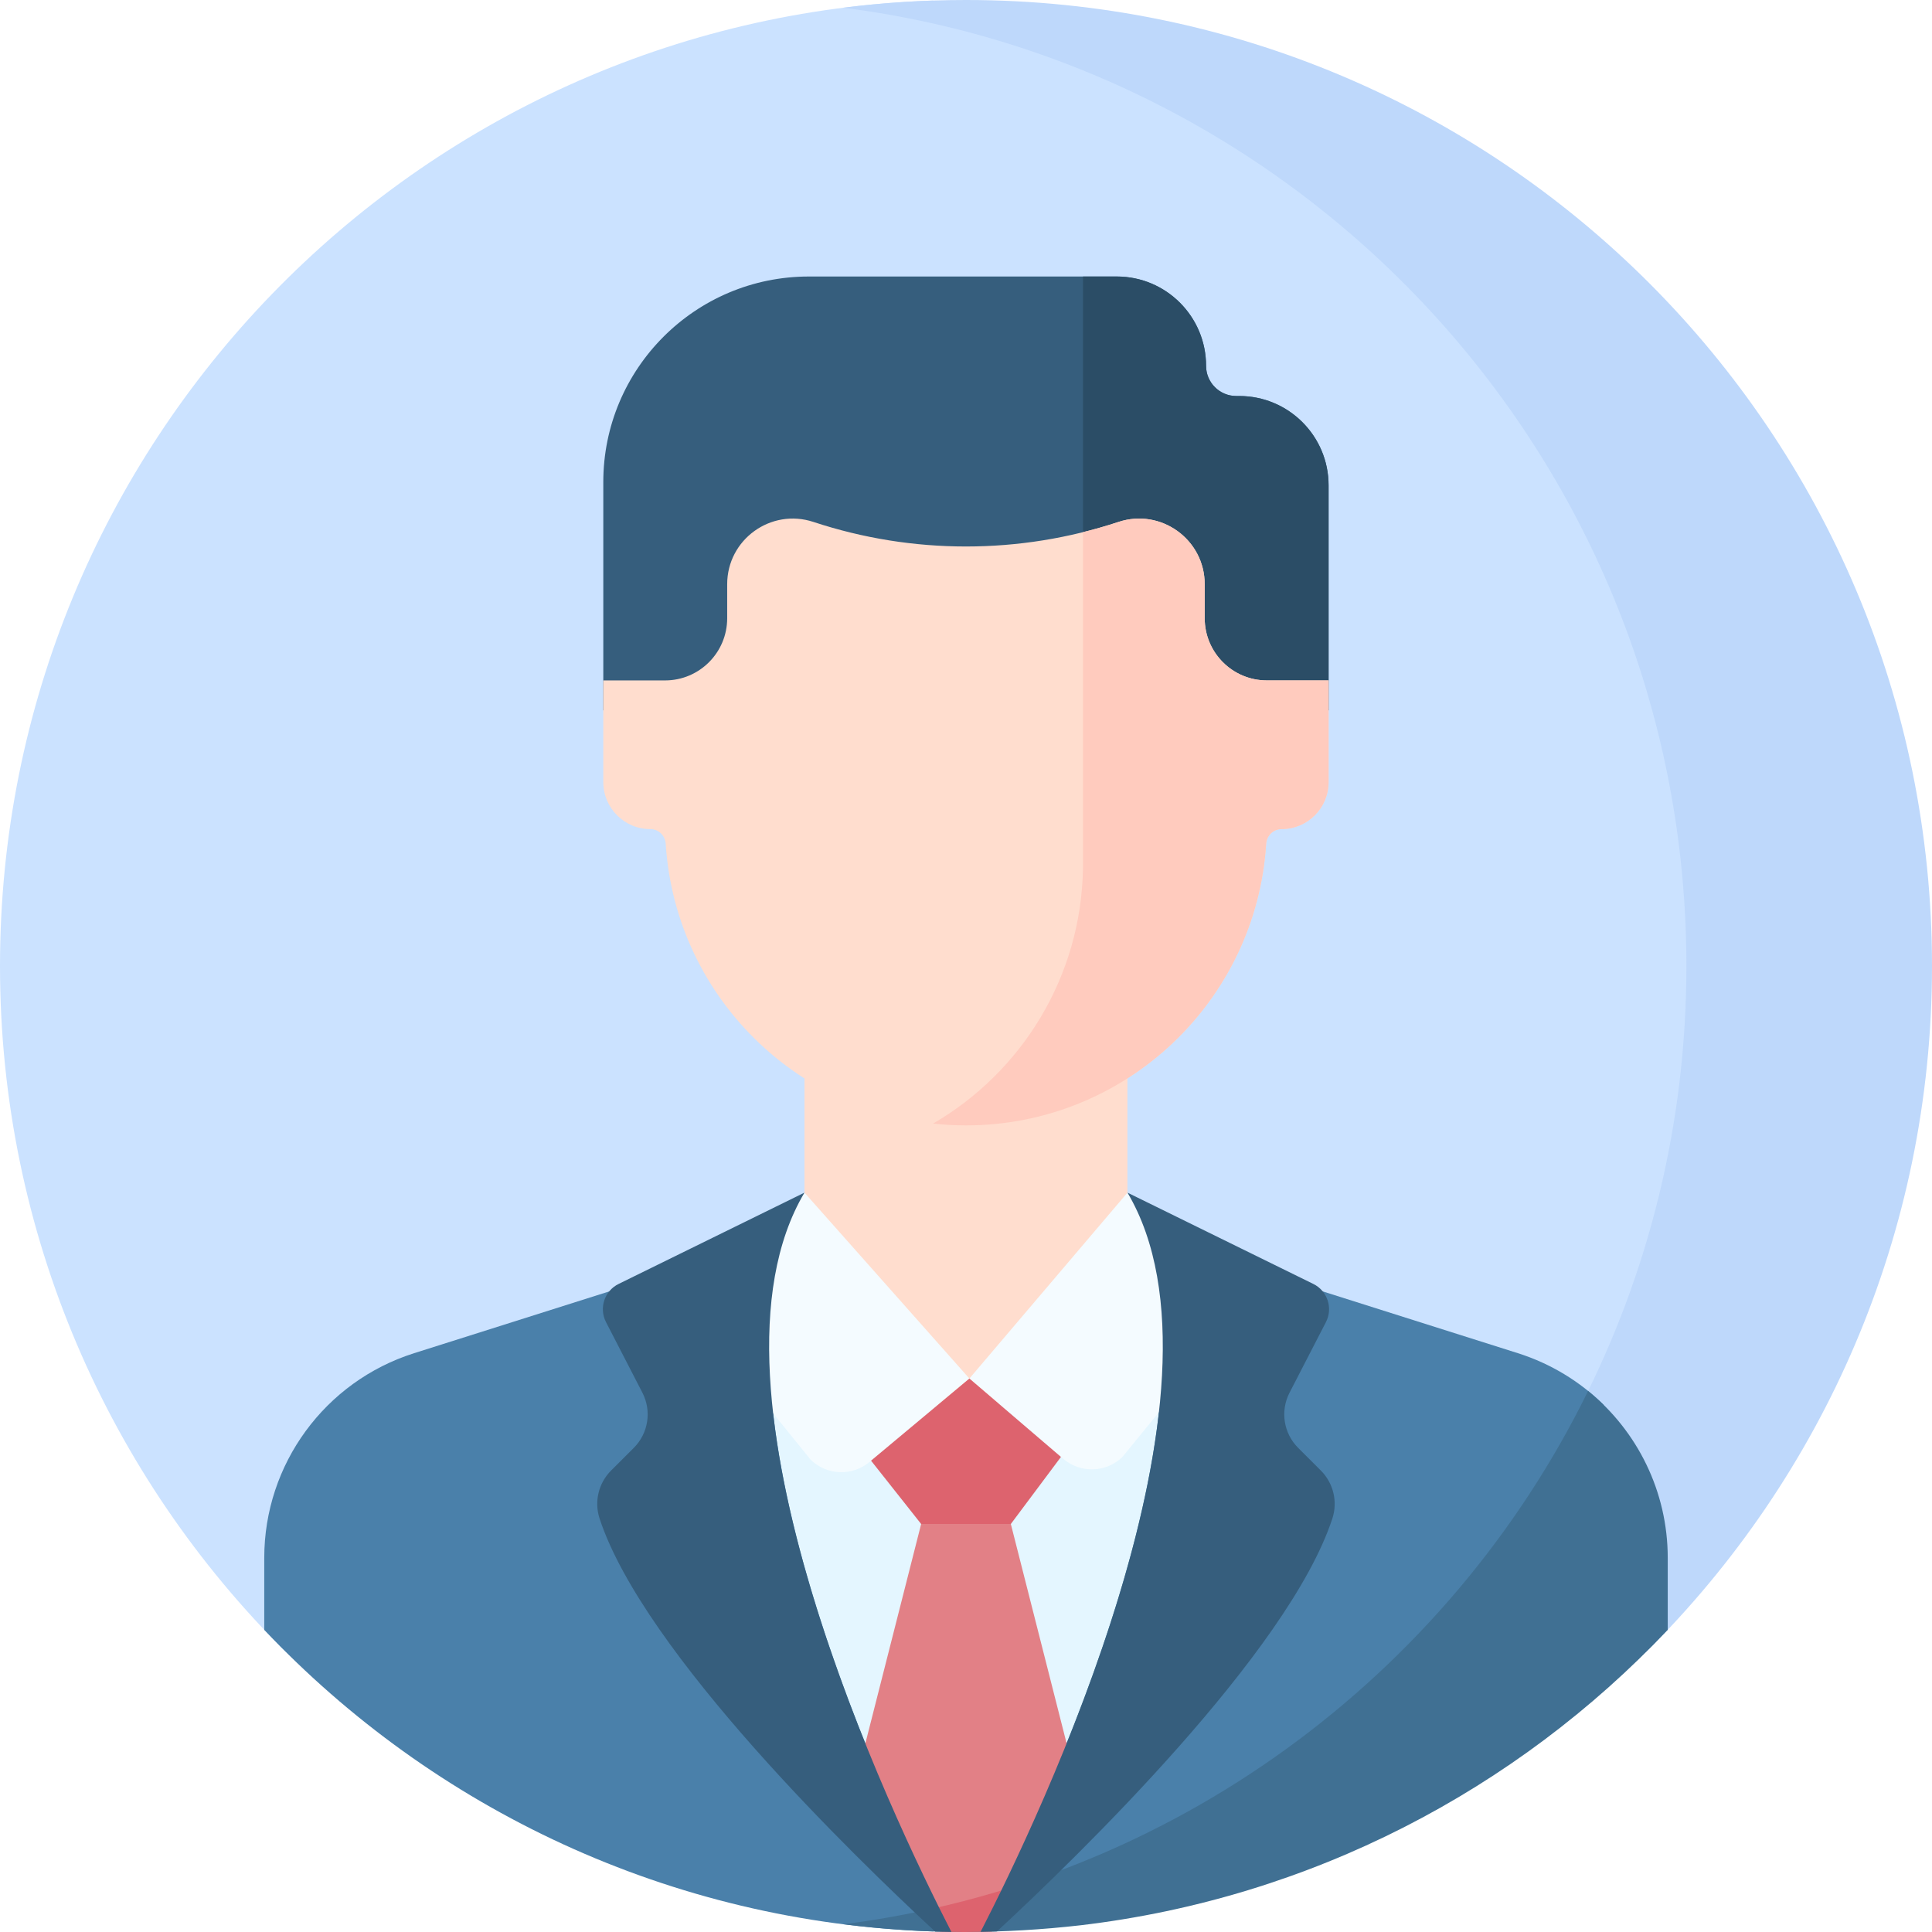
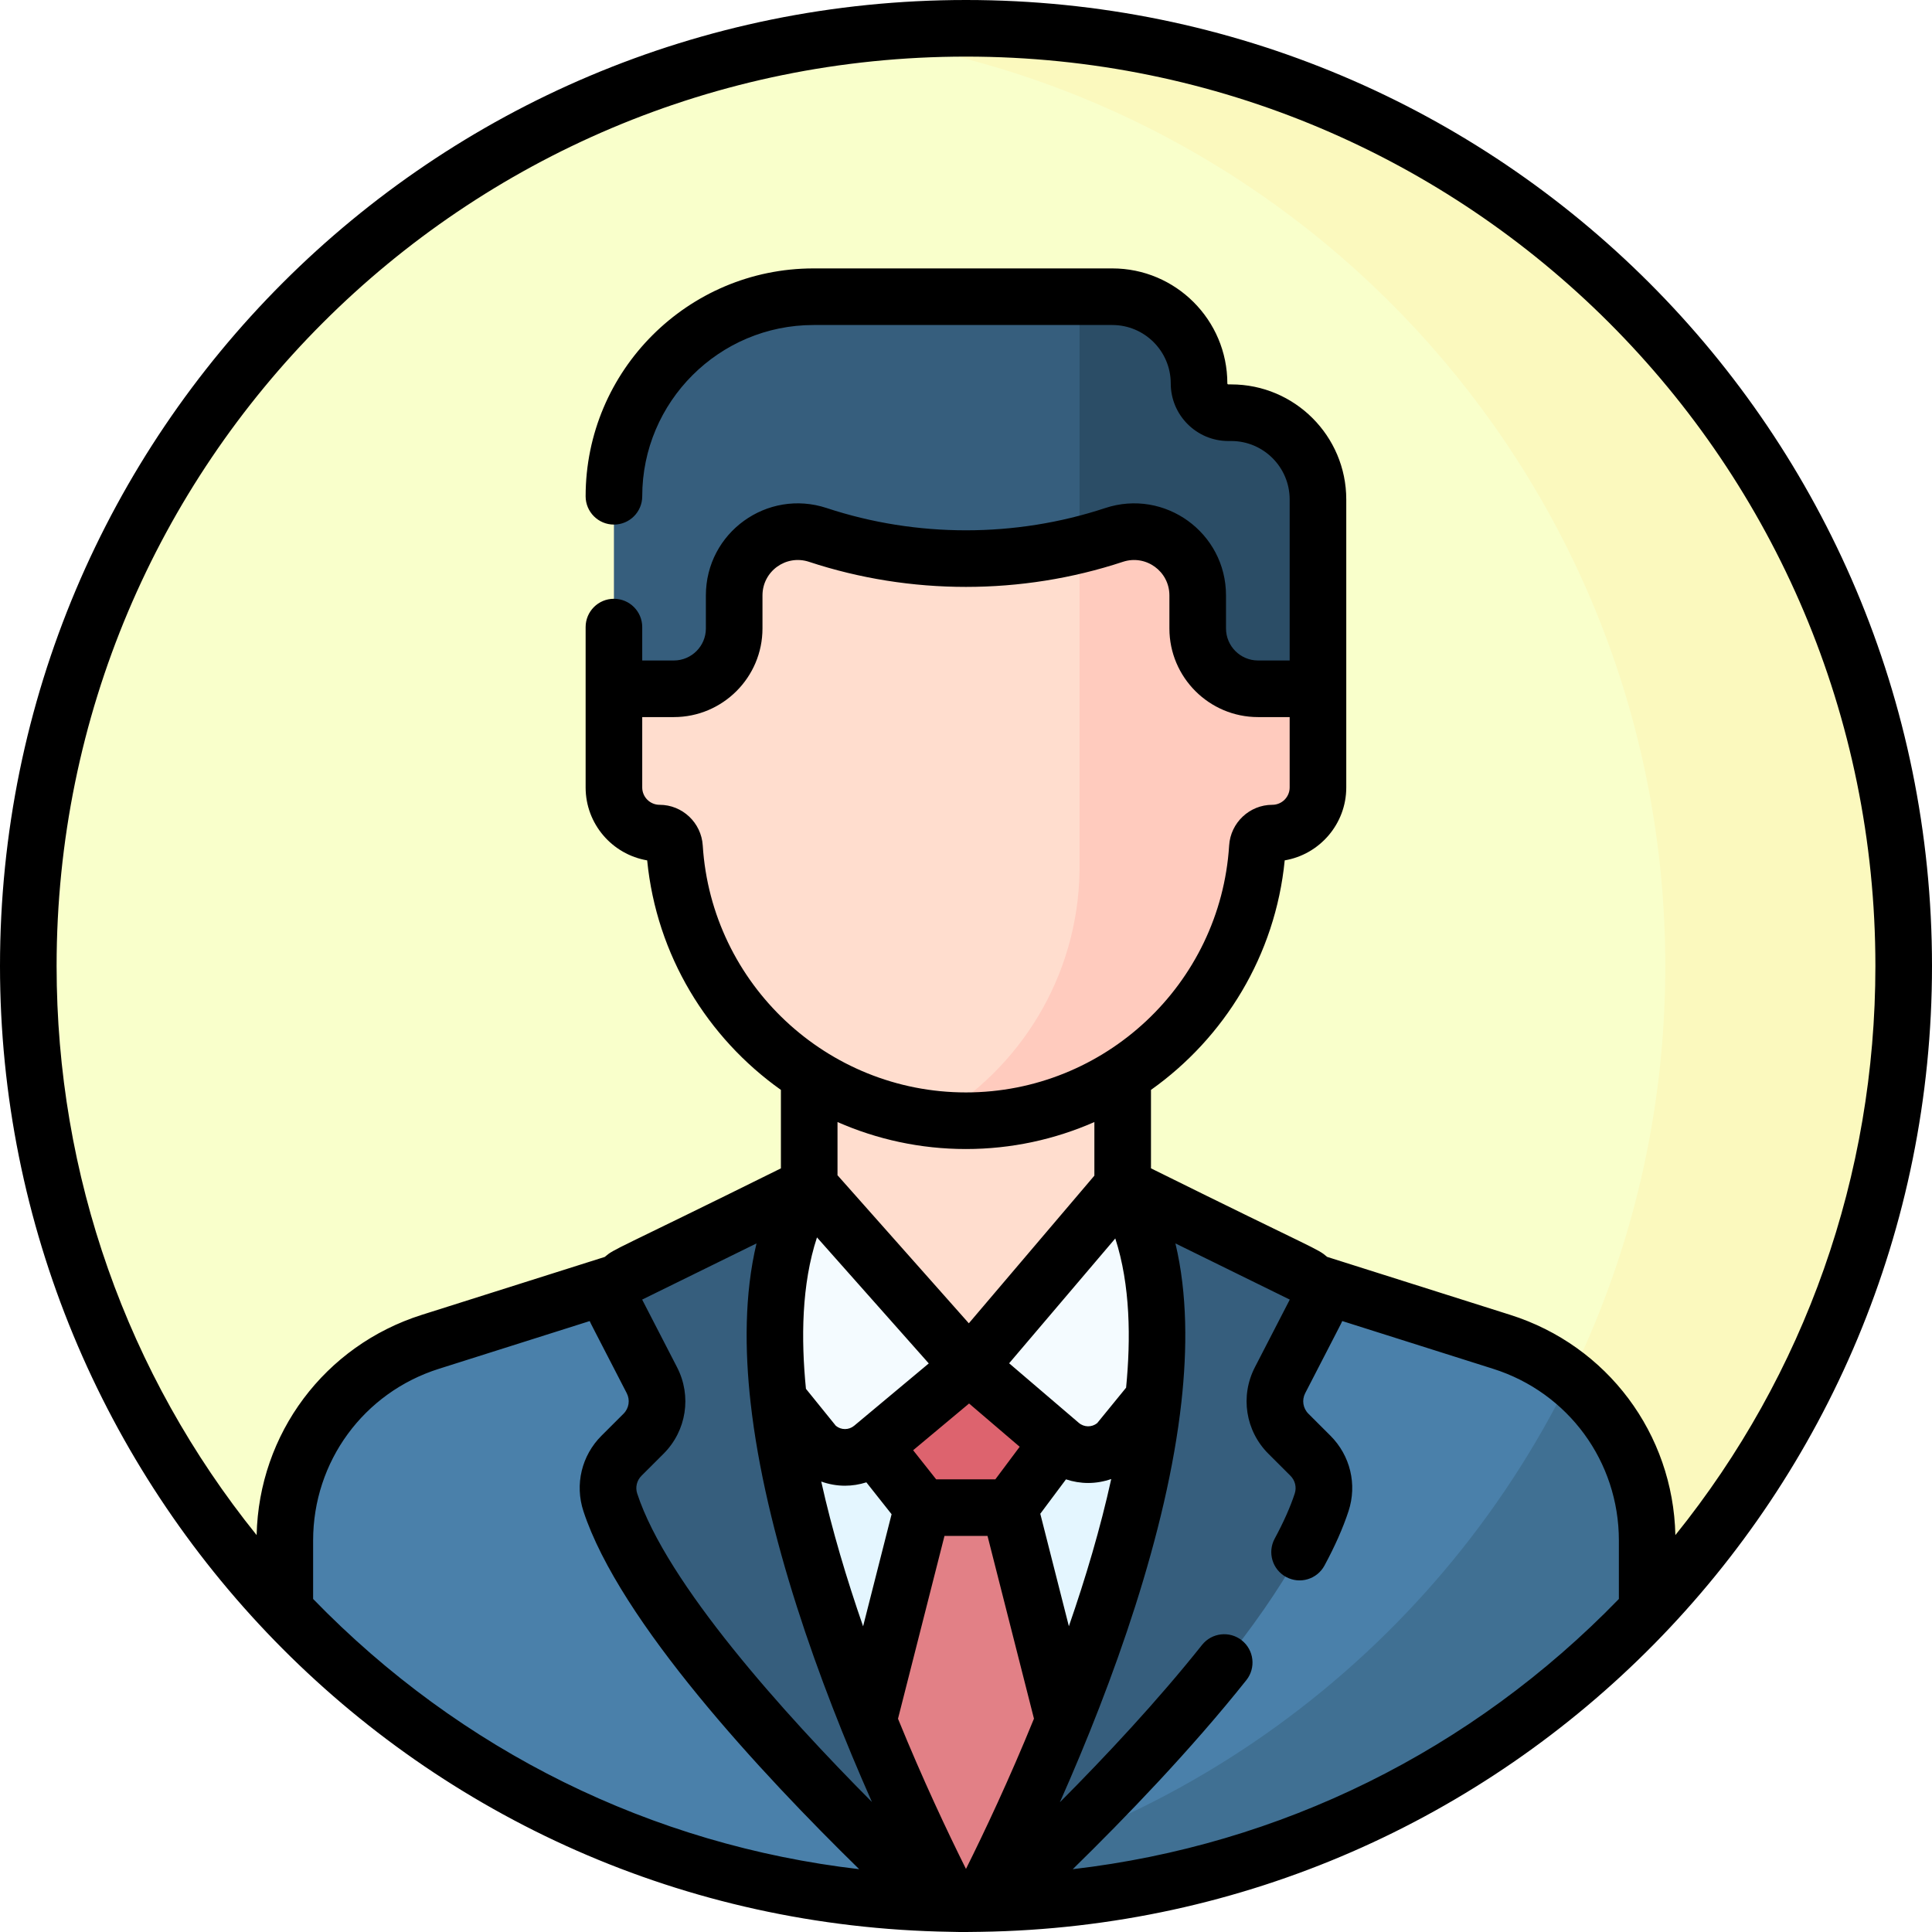
- <svg xmlns="http://www.w3.org/2000/svg" id="Capa_1" enable-background="new 0 0 512 512" height="512" viewBox="0 0 512 512" width="512">
+ <svg xmlns="http://www.w3.org/2000/svg" version="1.1" width="512" height="512" x="0" y="0" viewBox="0 0 512 512" style="enable-background:new 0 0 512 512" xml:space="preserve" class="">
  <g>
    <g>
      <g>
-         <path d="m256.025 483.334 101.429-25.614c57.895-48.074 94.771-120.586 94.771-201.719 0-125.144-87.711-229.801-205.012-255.852-137.316 4.631-247.213 117.407-247.213 255.851 0 71.112 29 135.446 75.812 181.836z" fill="#cbe2ff" />
-       </g>
-       <g>
-         <path d="m446.914 256c0 83.915-40.381 158.391-102.765 205.079l92.031-23.241c46.815-46.39 75.82-110.724 75.82-181.838 0-141.385-114.615-256-256-256-11.024 0-21.886.698-32.543 2.05 126.019 15.988 223.457 123.59 223.457 253.95z" fill="#bed8fb" />
-       </g>
-       <g>
+         <circle cx="256" cy="256" fill="#f9ffcb" r="248.5" data-original="#cbe2ff" style="" class="" />
+         <path d="m256 7.5c-10.701 0-21.245.677-31.59 1.99 122.327 15.519 216.911 119.969 216.911 246.51s-94.583 230.991-216.91 246.51c10.345 1.312 20.888 1.99 31.59 1.99 137.243 0 248.5-111.257 248.5-248.5s-111.258-248.5-248.501-248.5z" fill="#fbf9be" data-original="#bed8fb" style="" class="" />
        <g>
          <g>
-             <path d="m319.621 96.952c0-13.075-10.599-23.674-23.674-23.674h-81.582c-30.091 0-54.485 24.394-54.485 54.485v60.493h192.209v-59.635c0-13.075-10.599-23.674-23.674-23.674h-.798c-4.416 0-7.996-3.579-7.996-7.995z" fill="#365e7d" />
-             <path d="m328.415 104.947h-.798c-4.416 0-7.996-3.58-7.996-7.996 0-13.075-10.599-23.674-23.674-23.674h-8.945v114.978h65.086v-59.635c.001-13.073-10.599-23.673-23.673-23.673z" fill="#2b4d66" />
-             <path d="m425.045 372.355c-6.259-6.182-14.001-10.963-22.79-13.745l-69.891-22.128-76.348-2.683-76.38 2.683-69.891 22.128c-23.644 7.486-39.713 29.428-39.713 54.229v19.094c44.789 47.328 107.451 77.568 177.183 79.92 78.128-17.353 143.129-69.576 177.83-139.498z" fill="#4a80aa" />
-             <path d="m441.968 431.932v-19.094c0-17.536-8.04-33.635-21.105-44.213-37.111 75.626-110.422 130.268-197.346 141.317 10.492 1.329 21.178 2.038 32.026 2.057 10.423-.016 20.708-.62 30.824-1.782 61.031-7.212 115.485-35.894 155.601-78.285z" fill="#407093" />
-             <path d="m261.796 508.168c15.489-30.751 55.822-118.067 44.321-172.609l-50.101-19.499-50.148 19.5c-11.856 56.225 31.37 147.277 45.681 175.29 3.442-.826 6.859-1.721 10.247-2.682z" fill="#e4f6ff" />
-             <path d="m288.197 483.789-20.314-79.917h-23.767l-20.264 79.699 25.058 27.897c6.361-1.457 12.634-3.146 18.81-5.057z" fill="#e28086" />
-             <path d="m249.302 511.905c2.075.054 4.154.091 6.241.095 2.415-.004 4.822-.046 7.222-.113l12.907-14.259c-10.159 3.564-20.61 6.506-31.309 8.779z" fill="#dd636e" />
            <g>
+               <path d="m317.757 101.611c0-12.692-10.289-22.98-22.98-22.98h-79.192c-29.21 0-52.889 23.679-52.889 52.889v58.721h186.578v-57.887c0-12.692-10.289-22.98-22.98-22.98h-.774c-4.288-.001-7.763-3.476-7.763-7.763z" fill="#365e7d" data-original="#365e7d" style="" class="" />
+               <path d="m326.293 109.373h-.774c-4.286 0-7.761-3.475-7.761-7.761 0-12.692-10.289-22.98-22.98-22.98h-8.683v111.61h63.179v-57.887c-.001-12.694-10.289-22.982-22.981-22.982z" fill="#2b4d66" data-original="#2b4d66" style="" />
+               <path d="m436.52 408.243c0-24.074-15.598-45.374-38.549-52.64l-67.844-21.48-74.111-2.605-74.142 2.605-67.844 21.48c-22.951 7.267-38.549 28.566-38.549 52.64v18.534c45.201 47.763 109.154 77.598 180.077 77.722 10.118-.016 20.101-.602 29.921-1.73 59.243-7.002 112.101-34.844 151.042-75.992v-18.534z" fill="#4a80aa" data-original="#4a80aa" style="" class="" />
+               <path d="m436.52 426.778v-18.534c0-17.022-7.805-32.65-20.487-42.918-36.023 73.41-107.187 126.451-191.564 137.177 10.185 1.29 20.557 1.979 31.088 1.997 10.118-.016 20.101-.602 29.921-1.73 59.242-7.002 112.101-34.844 151.042-75.992z" fill="#407093" data-original="#407093" style="" class="" />
+               <g>
+                 <path d="m304.648 333.228-48.633-18.928-48.679 18.929c-11.664 55.313 31.592 145.35 44.889 171.221 1.11.017 2.217.047 3.331.049 1.408-.002 2.808-.042 4.211-.066 13.308-25.893 56.543-115.904 44.881-171.205z" fill="#e4f6ff" data-original="#e4f6ff" style="" class="" />
+               </g>
+               <path d="m244.465 399.54-19.67 77.365 24.735 27.537c4.353.091 8.673.077 13.031-.044l24.694-27.282-19.718-77.575h-23.072z" fill="#e28086" data-original="#e28086" style="" class="" />
+               <path d="m249.498 504.407c2.014.053 4.032.089 6.058.092 2.345-.004 4.68-.045 7.01-.11l12.528-13.842c-9.861 3.459-20.006 6.315-30.391 8.521z" fill="#dd636e" data-original="#dd636e" style="" />
              <g>
                <g>
                  <g>
                    <g>
                      <g>
                        <g>
                          <g>
-                             <path d="m298.774 328.183v-45.066h-85.58v45.066c0 23.632 42.79 49.446 42.79 49.446s42.79-25.814 42.79-49.446z" fill="#ffddce" />
+                             <g>
+                               <path d="m297.521 326.068v-43.746h-83.073v43.746c0 22.94 41.537 47.998 41.537 47.998s41.536-25.058 41.536-47.998z" fill="#ffddce" data-original="#ffddce" style="" class="" />
+                             </g>
                          </g>
                        </g>
                      </g>
                    </g>
                  </g>
                </g>
+                 <path d="m349.273 182.535h-15.879c-8.831 0-15.991-7.159-15.991-15.991v-8.751c0-11.504-11.255-19.638-22.178-16.028-25.474 8.419-52.98 8.421-78.455.006l-.03-.01c-10.922-3.608-22.175 4.526-22.175 16.028v8.755c0 8.831-7.159 15.991-15.991 15.991h-15.879v26.149c0 6.682 5.417 12.098 12.098 12.098 2.108 0 3.824 1.652 3.956 3.755 2.551 40.447 36.144 72.467 77.234 72.467 41.09 0 74.683-32.02 77.234-72.467.133-2.104 1.848-3.755 3.956-3.755 6.682 0 12.098-5.417 12.098-12.098v-26.149z" fill="#ffddce" data-original="#ffddce" style="" class="" />
+                 <path d="m333.394 182.535c-8.831 0-15.991-7.159-15.991-15.991v-8.751c0-11.504-11.255-19.638-22.178-16.028-3.017.997-6.064 1.867-9.132 2.628v86.365c-.425 28.099-15.822 52.556-38.561 65.773 2.777.302 5.594.472 8.451.472 41.09 0 74.683-32.02 77.234-72.467.133-2.104 1.848-3.755 3.956-3.755 6.682 0 12.098-5.417 12.098-12.098v-26.149h-15.877z" fill="#ffcbbe" data-original="#ffcbbe" style="" class="" />
              </g>
-               <path d="m352.089 180.318h-16.359c-9.098 0-16.473-7.375-16.473-16.473v-9.015c0-11.851-11.595-20.23-22.847-16.511-26.243 8.674-54.579 8.676-80.823.006l-.031-.01c-11.252-3.717-22.845 4.662-22.845 16.512v9.019c0 9.098-7.375 16.473-16.473 16.473h-16.358v26.938c0 6.883 5.58 12.464 12.464 12.464 2.172 0 3.939 1.701 4.076 3.869 2.628 41.668 37.235 74.654 79.565 74.654 42.33 0 76.937-32.986 79.565-74.654.137-2.167 1.904-3.869 4.076-3.869 6.883 0 12.464-5.58 12.464-12.464v-26.939z" fill="#ffddce" />
-               <path d="m335.73 180.318c-9.098 0-16.473-7.375-16.473-16.473v-9.015c0-11.851-11.595-20.23-22.847-16.511-3.108 1.027-6.247 1.923-9.407 2.707v88.972c-.438 28.948-16.3 54.142-39.725 67.758 2.861.311 5.763.486 8.706.486 42.33 0 76.937-32.986 79.565-74.654.137-2.167 1.904-3.869 4.076-3.869 6.883 0 12.464-5.58 12.464-12.464v-26.938h-16.359z" fill="#ffcbbe" />
+               <g fill="#f4fbff">
+                 <path d="m214.448 314.3-32.575 26.469 34.161 42.238c4.155 4.046 10.697 4.295 15.148.577l25.69-21.459z" fill="#f4fbff" data-original="#f4fbff" style="" />
+                 <path d="m297.536 314.3-40.665 47.824 24.146 20.645c4.424 3.782 10.995 3.592 15.192-.44l33.917-41.56z" fill="#f4fbff" data-original="#f4fbff" style="" />
+               </g>
            </g>
-             <g fill="#f4fbff">
-               <path d="m213.194 316.06-33.558 27.267 35.192 43.513c4.281 4.168 11.019 4.424 15.605.594l26.465-22.107z" />
-               <path d="m298.79 316.06-41.892 49.267 24.874 21.268c4.557 3.896 11.327 3.7 15.651-.453l34.94-42.815z" />
-             </g>
+             <path d="m214.448 314.3-47.813 23.49c-3.64 1.788-5.102 6.216-3.243 9.82l9.367 18.162c2.427 4.706 1.532 10.441-2.216 14.182-1.928 1.925-4.018 4.01-5.828 5.818-3.241 3.235-4.405 8.014-2.977 12.364 11.309 34.476 65.741 87.197 86.34 106.271 1.385.036 2.773.062 4.164.077-14.937-29.055-67.873-139.446-37.794-190.184z" fill="#365e7d" data-original="#365e7d" style="" class="" />
+             <path d="m341.441 379.954c-3.748-3.741-4.643-9.476-2.216-14.182l9.367-18.162c1.859-3.604.397-8.032-3.243-9.82l-47.813-23.49c30.07 50.725-22.828 161.068-37.782 190.16 1.405-.024 2.808-.059 4.208-.106 20.642-19.118 74.985-71.774 86.284-106.219 1.427-4.35.263-9.13-2.977-12.364-1.811-1.807-3.9-3.892-5.828-5.817z" fill="#365e7d" data-original="#365e7d" style="" class="" />
+             <path d="m256.872 362.124-25.297 21.127 12.889 16.289h23.071l12.89-17.251z" fill="#dd636e" data-original="#dd636e" style="" />
          </g>
-           <path d="m213.194 316.06-49.256 24.199c-3.75 1.842-5.256 6.404-3.341 10.117l9.65 18.71c2.501 4.848 1.578 10.756-2.282 14.61-1.987 1.983-4.139 4.131-6.004 5.993-3.338 3.332-4.537 8.255-3.067 12.737 11.651 35.517 67.725 89.828 88.946 109.478 1.427.038 2.857.064 4.29.08-15.389-29.933-69.922-143.655-38.936-195.924z" fill="#365e7d" />
-           <path d="m344.019 383.695c-3.861-3.854-4.783-9.762-2.282-14.61l9.65-18.71c1.915-3.713.409-8.275-3.341-10.117l-49.256-24.198c30.978 52.255-23.517 165.929-38.923 195.9 1.448-.025 2.893-.061 4.335-.109 21.265-19.695 77.248-73.94 88.888-109.424 1.47-4.482.271-9.405-3.067-12.737-1.865-1.863-4.017-4.012-6.004-5.995z" fill="#365e7d" />
-           <path d="m256.898 365.327-26.06 21.764 13.278 16.781h23.767l13.279-17.771z" fill="#dd636e" />
        </g>
      </g>
+       <path d="m512 256c0-141.484-114.497-256-256-256-141.483 0-256 114.496-256 256 0 137.856 110.237 253.735 251.891 255.95 2.406.108 7.632.007 7.733.006.042.001.22-.002.267-.003 139.746-2.07 252.109-115.949 252.109-255.953zm-256-241c133.193 0 241 107.788 241 241 0 55.528-18.667 108.18-53.009 150.819-.597-26.873-18.022-50.218-43.757-58.367l-48.521-15.362c-2.746-2.35-2.023-1.338-46.692-23.47v-20.787c19.475-13.828 32.961-35.657 35.441-60.827 9.247-1.568 16.312-9.636 16.312-19.322 0-14.366 0-61.595 0-76.331 0-16.807-13.673-30.48-30.48-30.48h-.774c-.144 0-.261-.117-.261-.261 0-16.807-13.673-30.48-30.48-30.48h-79.192c-33.299 0-60.389 27.09-60.389 60.389 0 4.142 3.358 7.5 7.5 7.5s7.5-3.358 7.5-7.5c0-25.028 20.361-45.389 45.389-45.389h79.192c8.536 0 15.48 6.944 15.48 15.48 0 8.415 6.846 15.261 15.261 15.261h.774c8.536 0 15.48 6.944 15.48 15.48v42.682h-8.379c-4.682 0-8.491-3.809-8.491-8.49v-8.751c0-16.634-16.239-28.369-32.031-23.149-23.778 7.859-49.97 7.861-73.779-.004-15.795-5.216-32.028 6.519-32.028 23.15v8.754c0 4.682-3.809 8.491-8.49 8.491h-8.379v-8.853c0-4.142-3.358-7.5-7.5-7.5s-7.5 3.358-7.5 7.5v42.502c0 9.687 7.064 17.754 16.312 19.323 2.479 25.171 15.966 46.999 35.44 60.827v20.795c-44.577 22.088-43.988 21.158-46.685 23.47l-48.497 15.354c-25.735 8.149-43.16 31.494-43.757 58.367-34.343-42.641-53.01-95.293-53.01-150.821 0-133.194 107.788-241 241-241zm-85.986 376.08 5.829-5.818c6.084-6.073 7.523-15.288 3.582-22.927l-9.247-17.929 30.306-14.889c-3.225 13.489-3.12 28.313-1.567 42.207.001.011.003.022.004.032 3.879 34.642 18.02 73.936 32.152 105.794-23.273-23.42-54.375-57.87-62.208-81.751-.545-1.66-.104-3.468 1.149-4.719zm.182-201.045h8.379c12.953 0 23.49-10.538 23.49-23.491v-8.754c0-6.371 6.206-10.925 12.353-8.897 26.814 8.857 56.348 8.856 83.162-.006 6.075-2.007 12.324 2.505 12.324 8.907v8.751c0 12.953 10.538 23.49 23.491 23.49h8.379v18.649c0 2.536-2.063 4.598-4.599 4.598-6.034 0-11.06 4.736-11.441 10.783-2.314 36.695-32.951 65.439-69.749 65.439-36.797 0-67.435-28.744-69.749-65.439-.381-6.046-5.407-10.783-11.441-10.783-2.536 0-4.598-2.062-4.598-4.598v-18.649zm85.797 305.25c-4.867-9.762-11.439-23.669-18.013-39.806l12.316-48.44h11.407l12.308 48.424c-6.586 16.171-13.166 30.092-18.018 39.822zm-9.859-133.964c-4.245 3.546-12.953 10.82-19.761 16.506-1.421 1.187-3.456 1.18-4.862.025l-7.927-9.801c-1.311-13.147-1.181-27.681 2.925-40.126zm-22.208 32.409c1.912 0 3.823-.309 5.67-.895l6.686 8.45-7.553 29.707c-4.326-12.473-8.226-25.478-11.093-38.368 2.031.723 4.156 1.106 6.29 1.106zm39.851-1.69h-15.683l-6.103-7.713 14.825-12.384 13.41 11.466zm22.115-14.971-18.461-15.785 28.131-33.083c4.009 12.358 4.125 26.674 2.865 39.55l-7.664 9.392c-1.422 1.146-3.459 1.133-4.871-.074zm-29.907-72.565c12.069 0 23.588-2.557 34.036-7.152v14.208l-33.269 39.126-34.804-39.234v-14.101c10.448 4.596 21.967 7.153 34.037 7.153zm27.278 126.466-7.577-29.809 6.812-9.117c1.91.632 3.891.962 5.875.962 2.072 0 4.136-.364 6.116-1.048-2.862 13.032-6.785 26.203-11.226 39.012zm-200.283-7.228v-15.498c0-20.9 13.388-39.182 33.313-45.49l39.985-12.659c.4.934-.011.033 9.816 19.117.935 1.812.594 3.996-.848 5.435l-5.829 5.818c-5.283 5.273-7.125 12.941-4.805 20.01 9.573 29.181 47.233 69.591 73.08 94.878-54.878-6.382-105.53-31.228-144.712-71.611zm201.311 71.612c13.939-13.635 31.41-31.751 46.005-50.099 2.579-3.242 2.041-7.96-1.201-10.539-3.242-2.578-7.959-2.041-10.539 1.201-11.777 14.806-25.545 29.512-37.677 41.701 14.175-31.94 28.369-71.367 32.212-106.116.001-.013.003-.026.004-.038 1.523-13.801 1.613-28.499-1.595-41.946l30.306 14.889-9.247 17.929c-3.941 7.641-2.501 16.854 3.583 22.928l5.828 5.817c1.253 1.251 1.693 3.059 1.149 4.719-1.175 3.582-2.963 7.605-5.314 11.958-1.969 3.645-.61 8.195 3.034 10.163 3.645 1.969 8.195.61 10.163-3.034 2.775-5.136 4.918-9.986 6.37-14.413 2.319-7.069.478-14.736-4.805-20.01l-5.828-5.817c-1.442-1.44-1.783-3.625-.849-5.436 9.755-18.945 9.422-18.197 9.818-19.121l39.998 12.663c19.926 6.309 33.313 24.59 33.313 45.491v15.498c-39.094 40.293-89.713 65.219-144.728 71.612z" fill="#000000" data-original="#000000" style="" class="" />
    </g>
  </g>
</svg>
